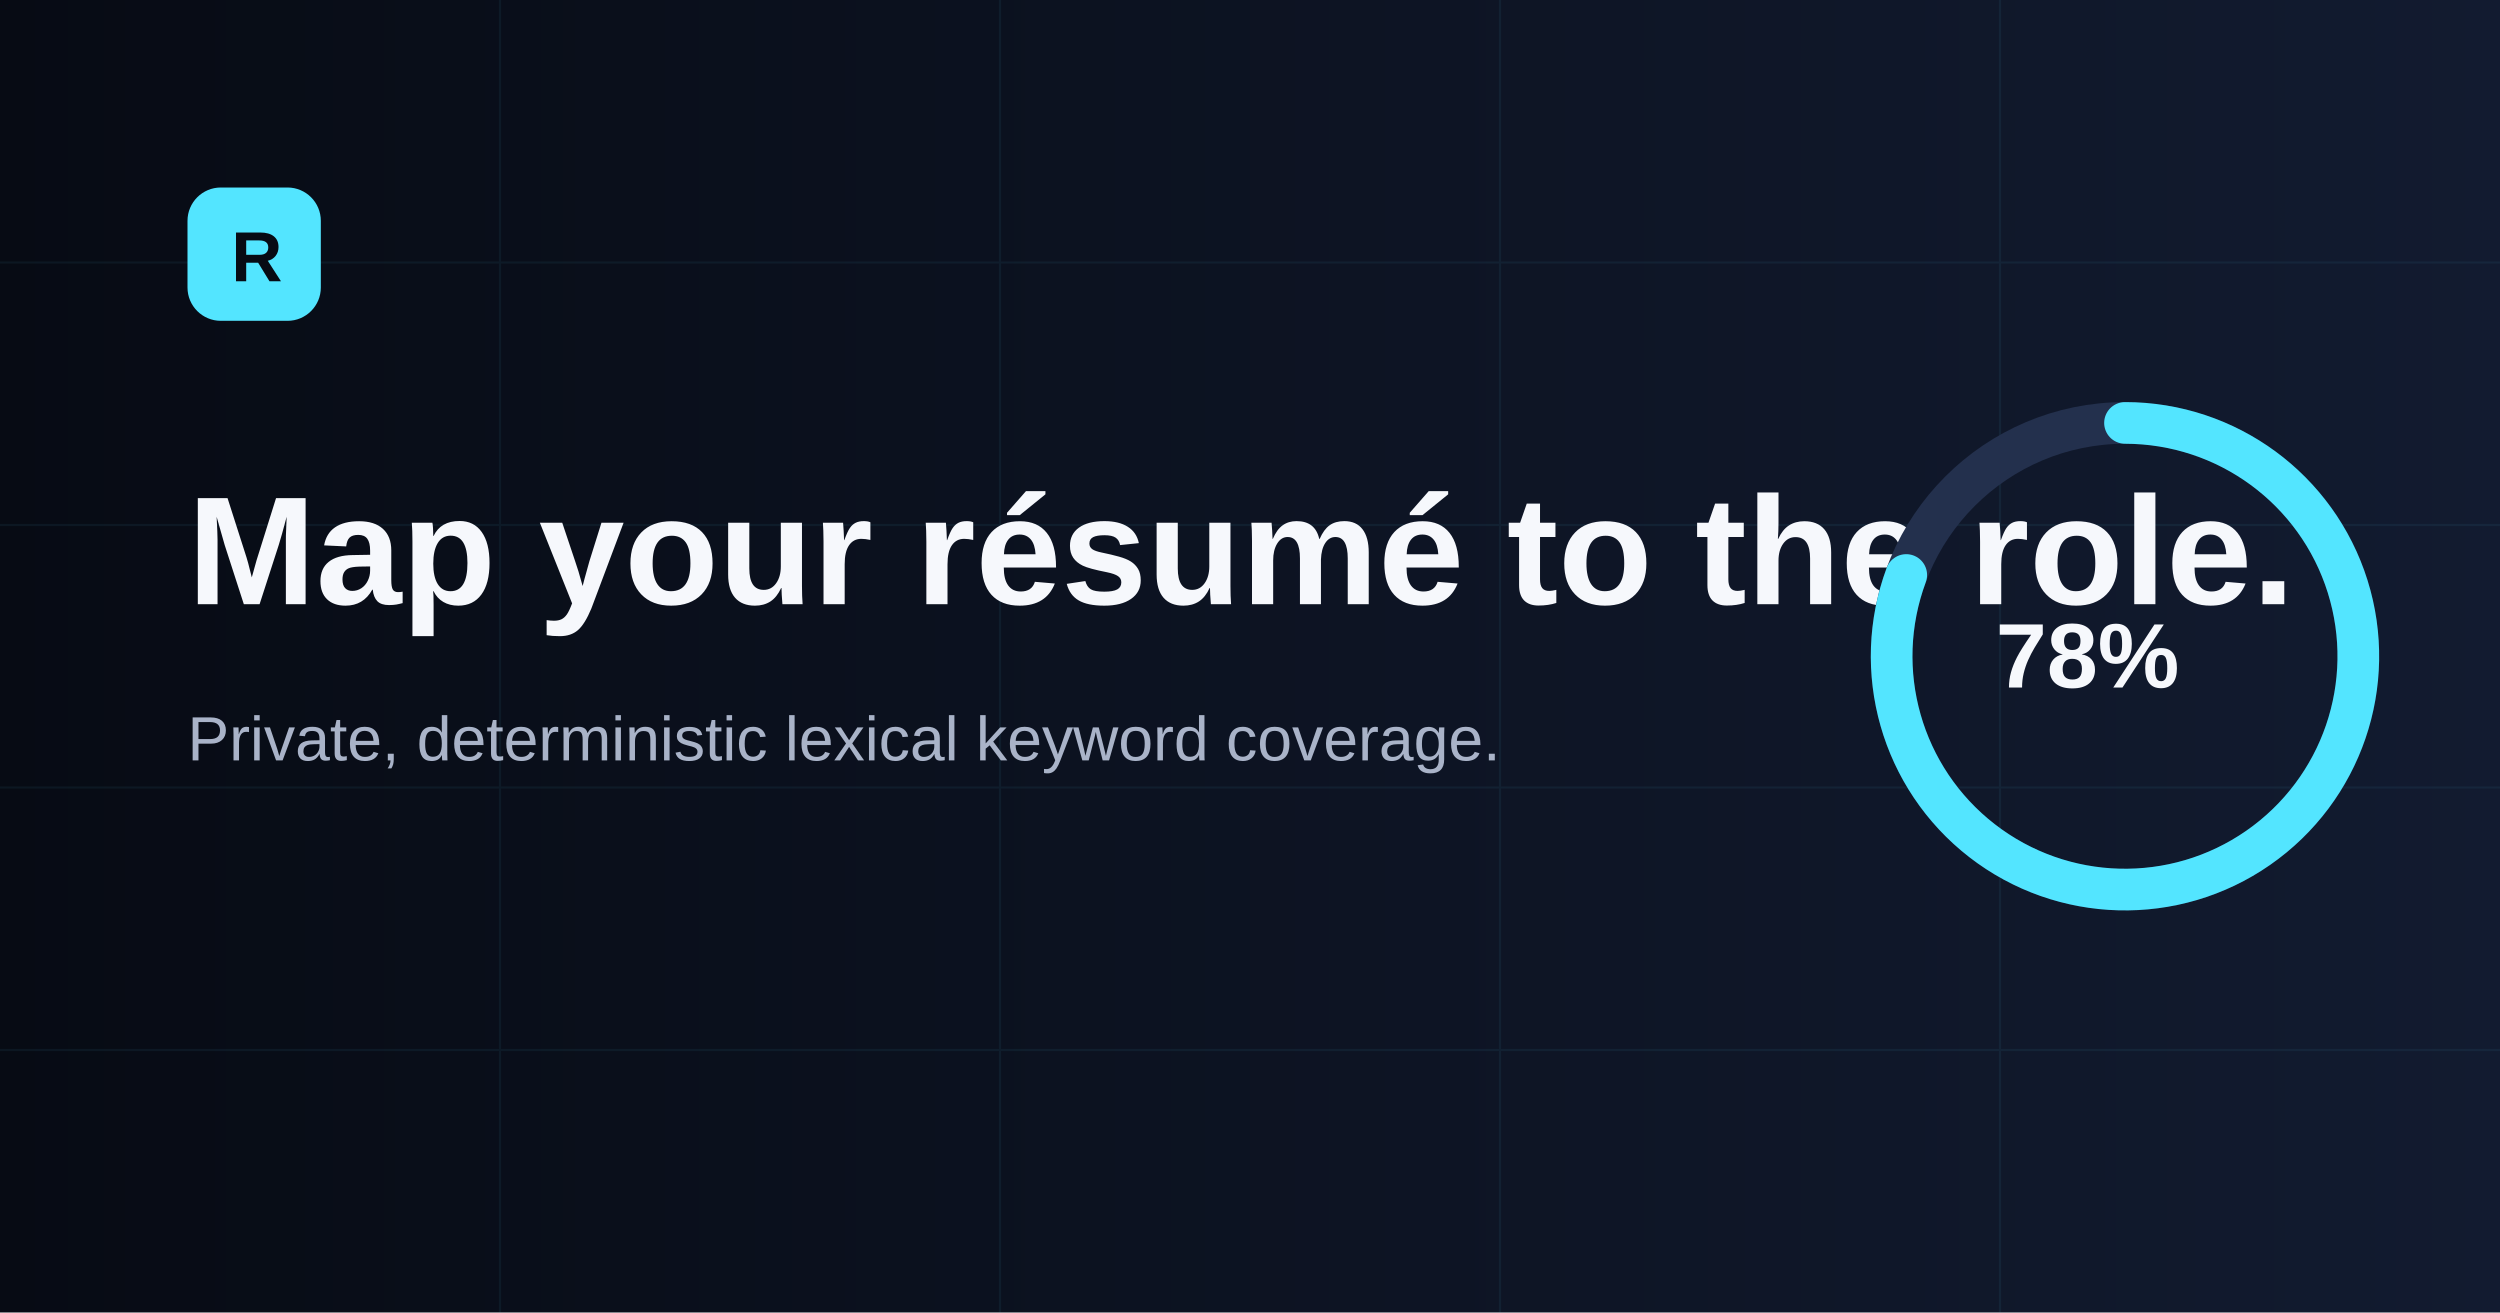
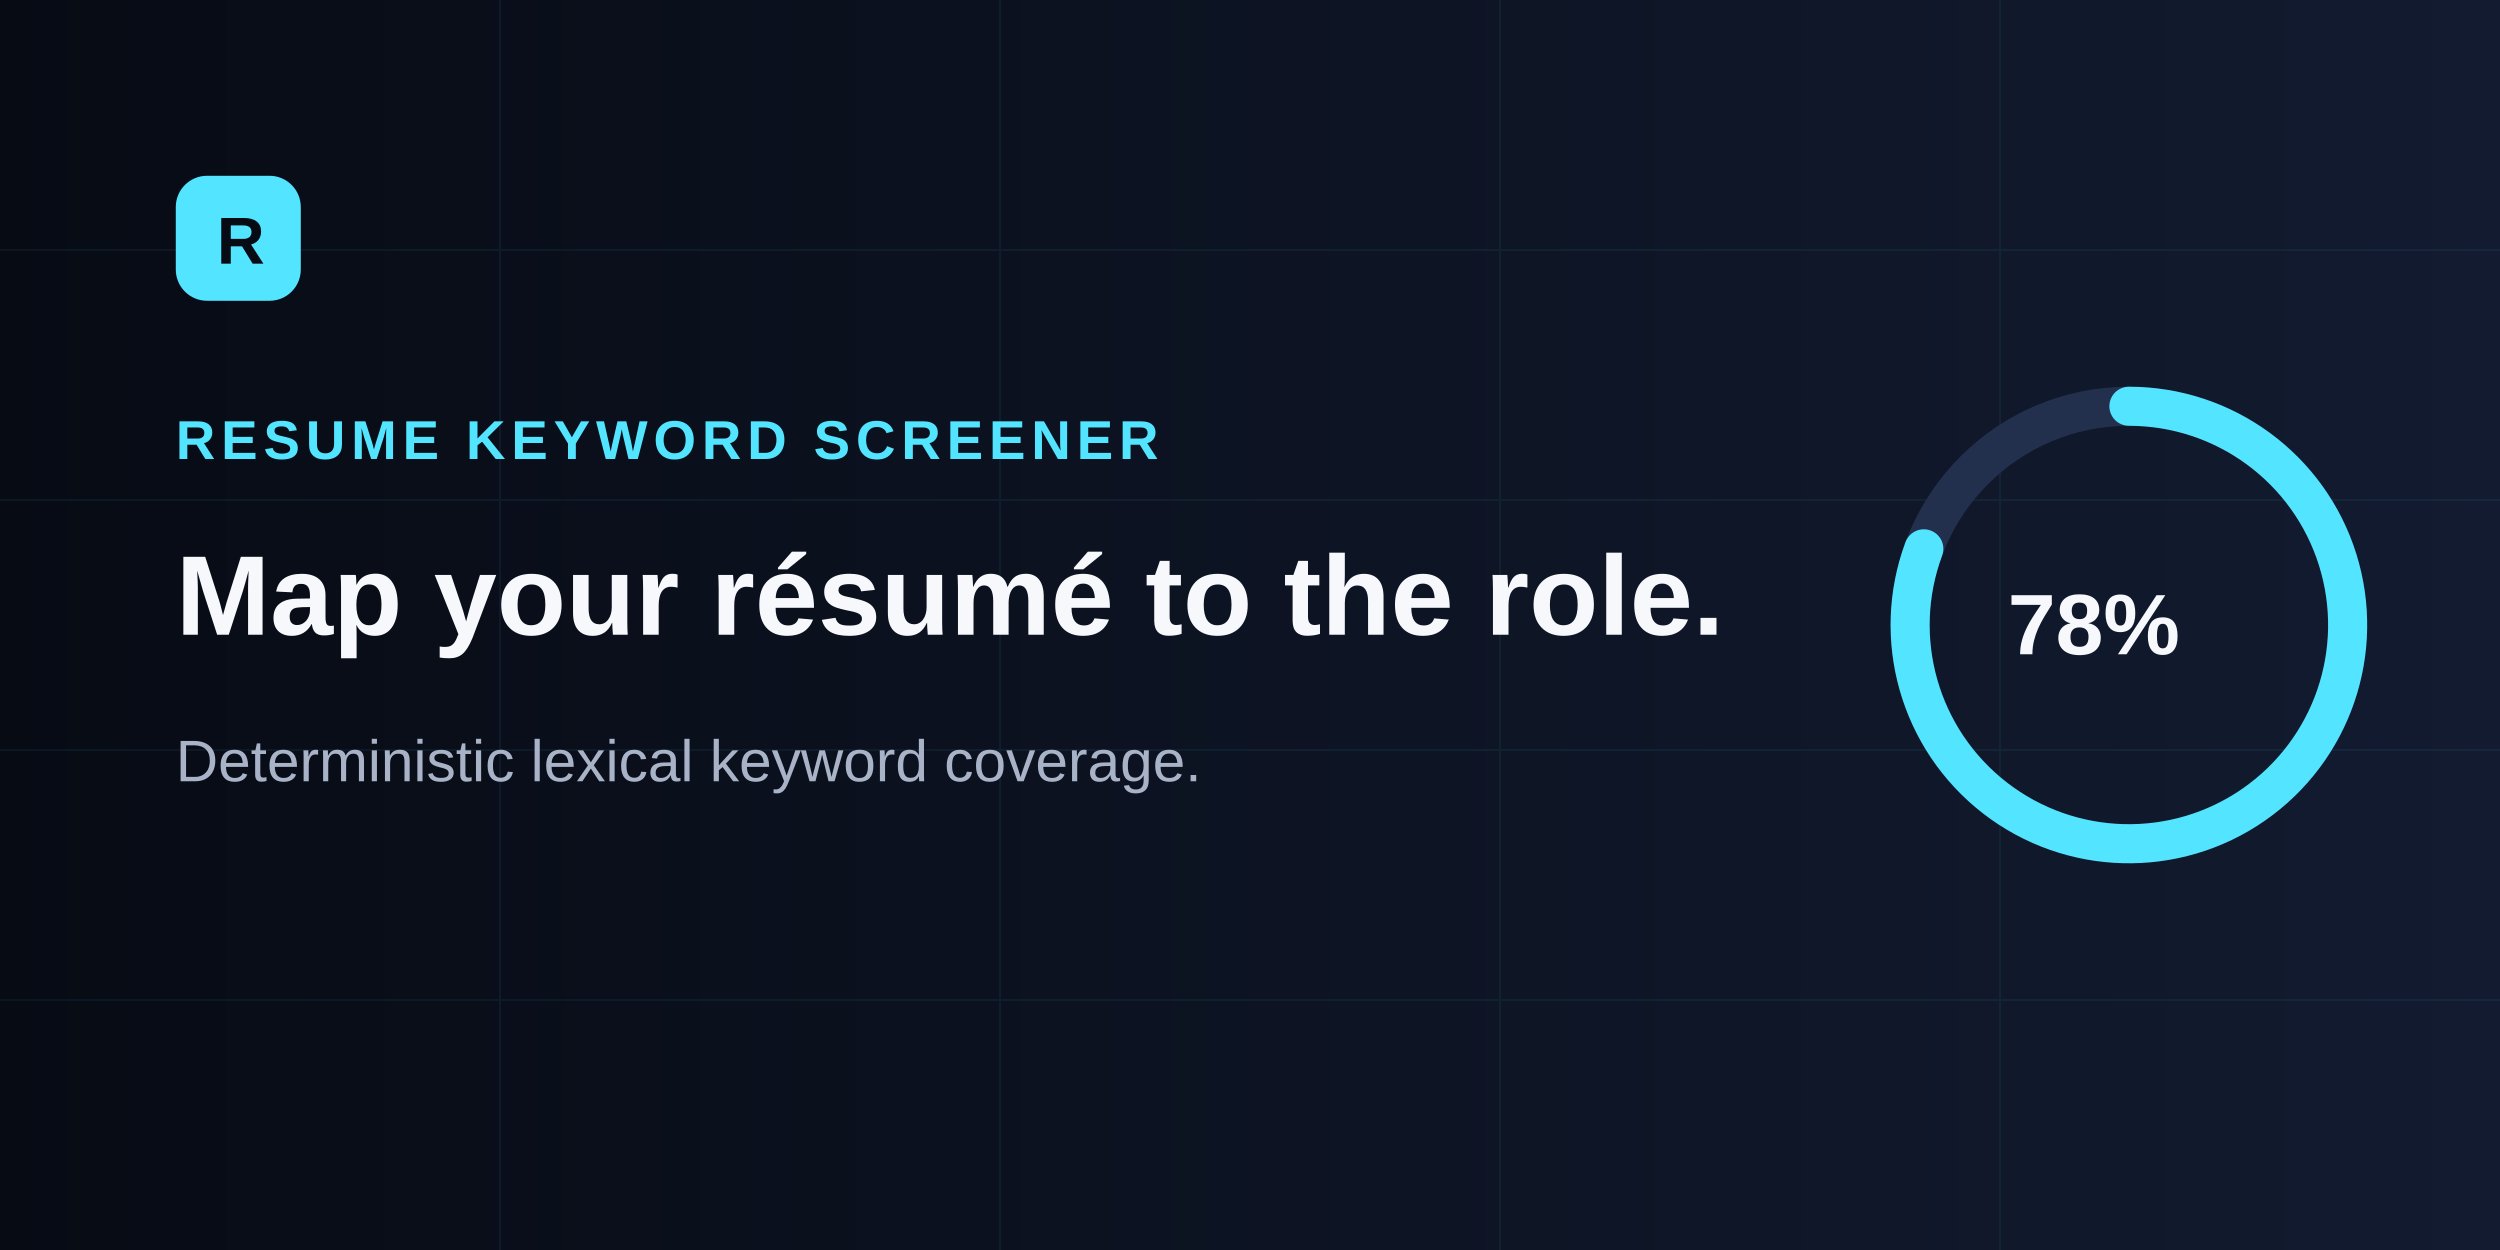
- <svg xmlns="http://www.w3.org/2000/svg" viewBox="0 0 1200 630">
+ <svg xmlns="http://www.w3.org/2000/svg" viewBox="0 0 1280 640">
  <defs>
    <linearGradient id="g" x1="0" x2="1">
      <stop stop-color="#070B14" />
      <stop offset="1" stop-color="#121B30" />
    </linearGradient>
  </defs>
-   <rect width="1200" height="630" fill="url(#g)" />
-   <path d="M0 126h1200M0 252h1200M0 378h1200M0 504h1200M240 0v630M480 0v630M720 0v630M960 0v630" stroke="#53E5FF" stroke-opacity=".06" />
+   <rect width="1280" height="640" fill="url(#g)" />
+   <path d="M0 128h1280M0 256h1280M0 384h1280M0 512h1280M256 0v640M512 0v640M768 0v640M1024 0v640" stroke="#53E5FF" stroke-opacity=".06" />
  <rect x="90" y="90" width="64" height="64" rx="16" fill="#53E5FF" />
  <text x="111" y="135" font-family="Arial" font-size="34" font-weight="700" fill="#070B14">R</text>
-   <text x="90" y="290" font-family="Arial" font-size="74" font-weight="700" fill="#F6F8FC">Map your résumé to the role.</text>
-   <text x="90" y="365" font-family="Arial" font-size="30" fill="#A9B3C8">Private, deterministic lexical keyword coverage.</text>
-   <circle cx="1020" cy="315" r="112" fill="none" stroke="#23304d" stroke-width="20" />
-   <path d="M1020 203a112 112 0 1 1-105 73" fill="none" stroke="#53E5FF" stroke-width="20" stroke-linecap="round" />
-   <text x="958" y="330" font-family="Arial" font-size="44" font-weight="700" fill="#F6F8FC">78%</text>
+   <text x="90" y="235" font-family="Arial" font-size="28" font-weight="700" letter-spacing="3" fill="#53E5FF">RESUME KEYWORD SCREENER</text>
+   <text x="90" y="325" font-family="Arial" font-size="58" font-weight="700" fill="#F6F8FC">Map your résumé to the role.</text>
+   <text x="90" y="400" font-family="Arial" font-size="30" fill="#A9B3C8">Deterministic lexical keyword coverage.</text>
+   <circle cx="1090" cy="320" r="112" fill="none" stroke="#23304d" stroke-width="20" />
+   <path d="M1090 208a112 112 0 1 1-105 73" fill="none" stroke="#53E5FF" stroke-width="20" stroke-linecap="round" />
+   <text x="1028" y="335" font-family="Arial" font-size="44" font-weight="700" fill="#F6F8FC">78%</text>
</svg>
